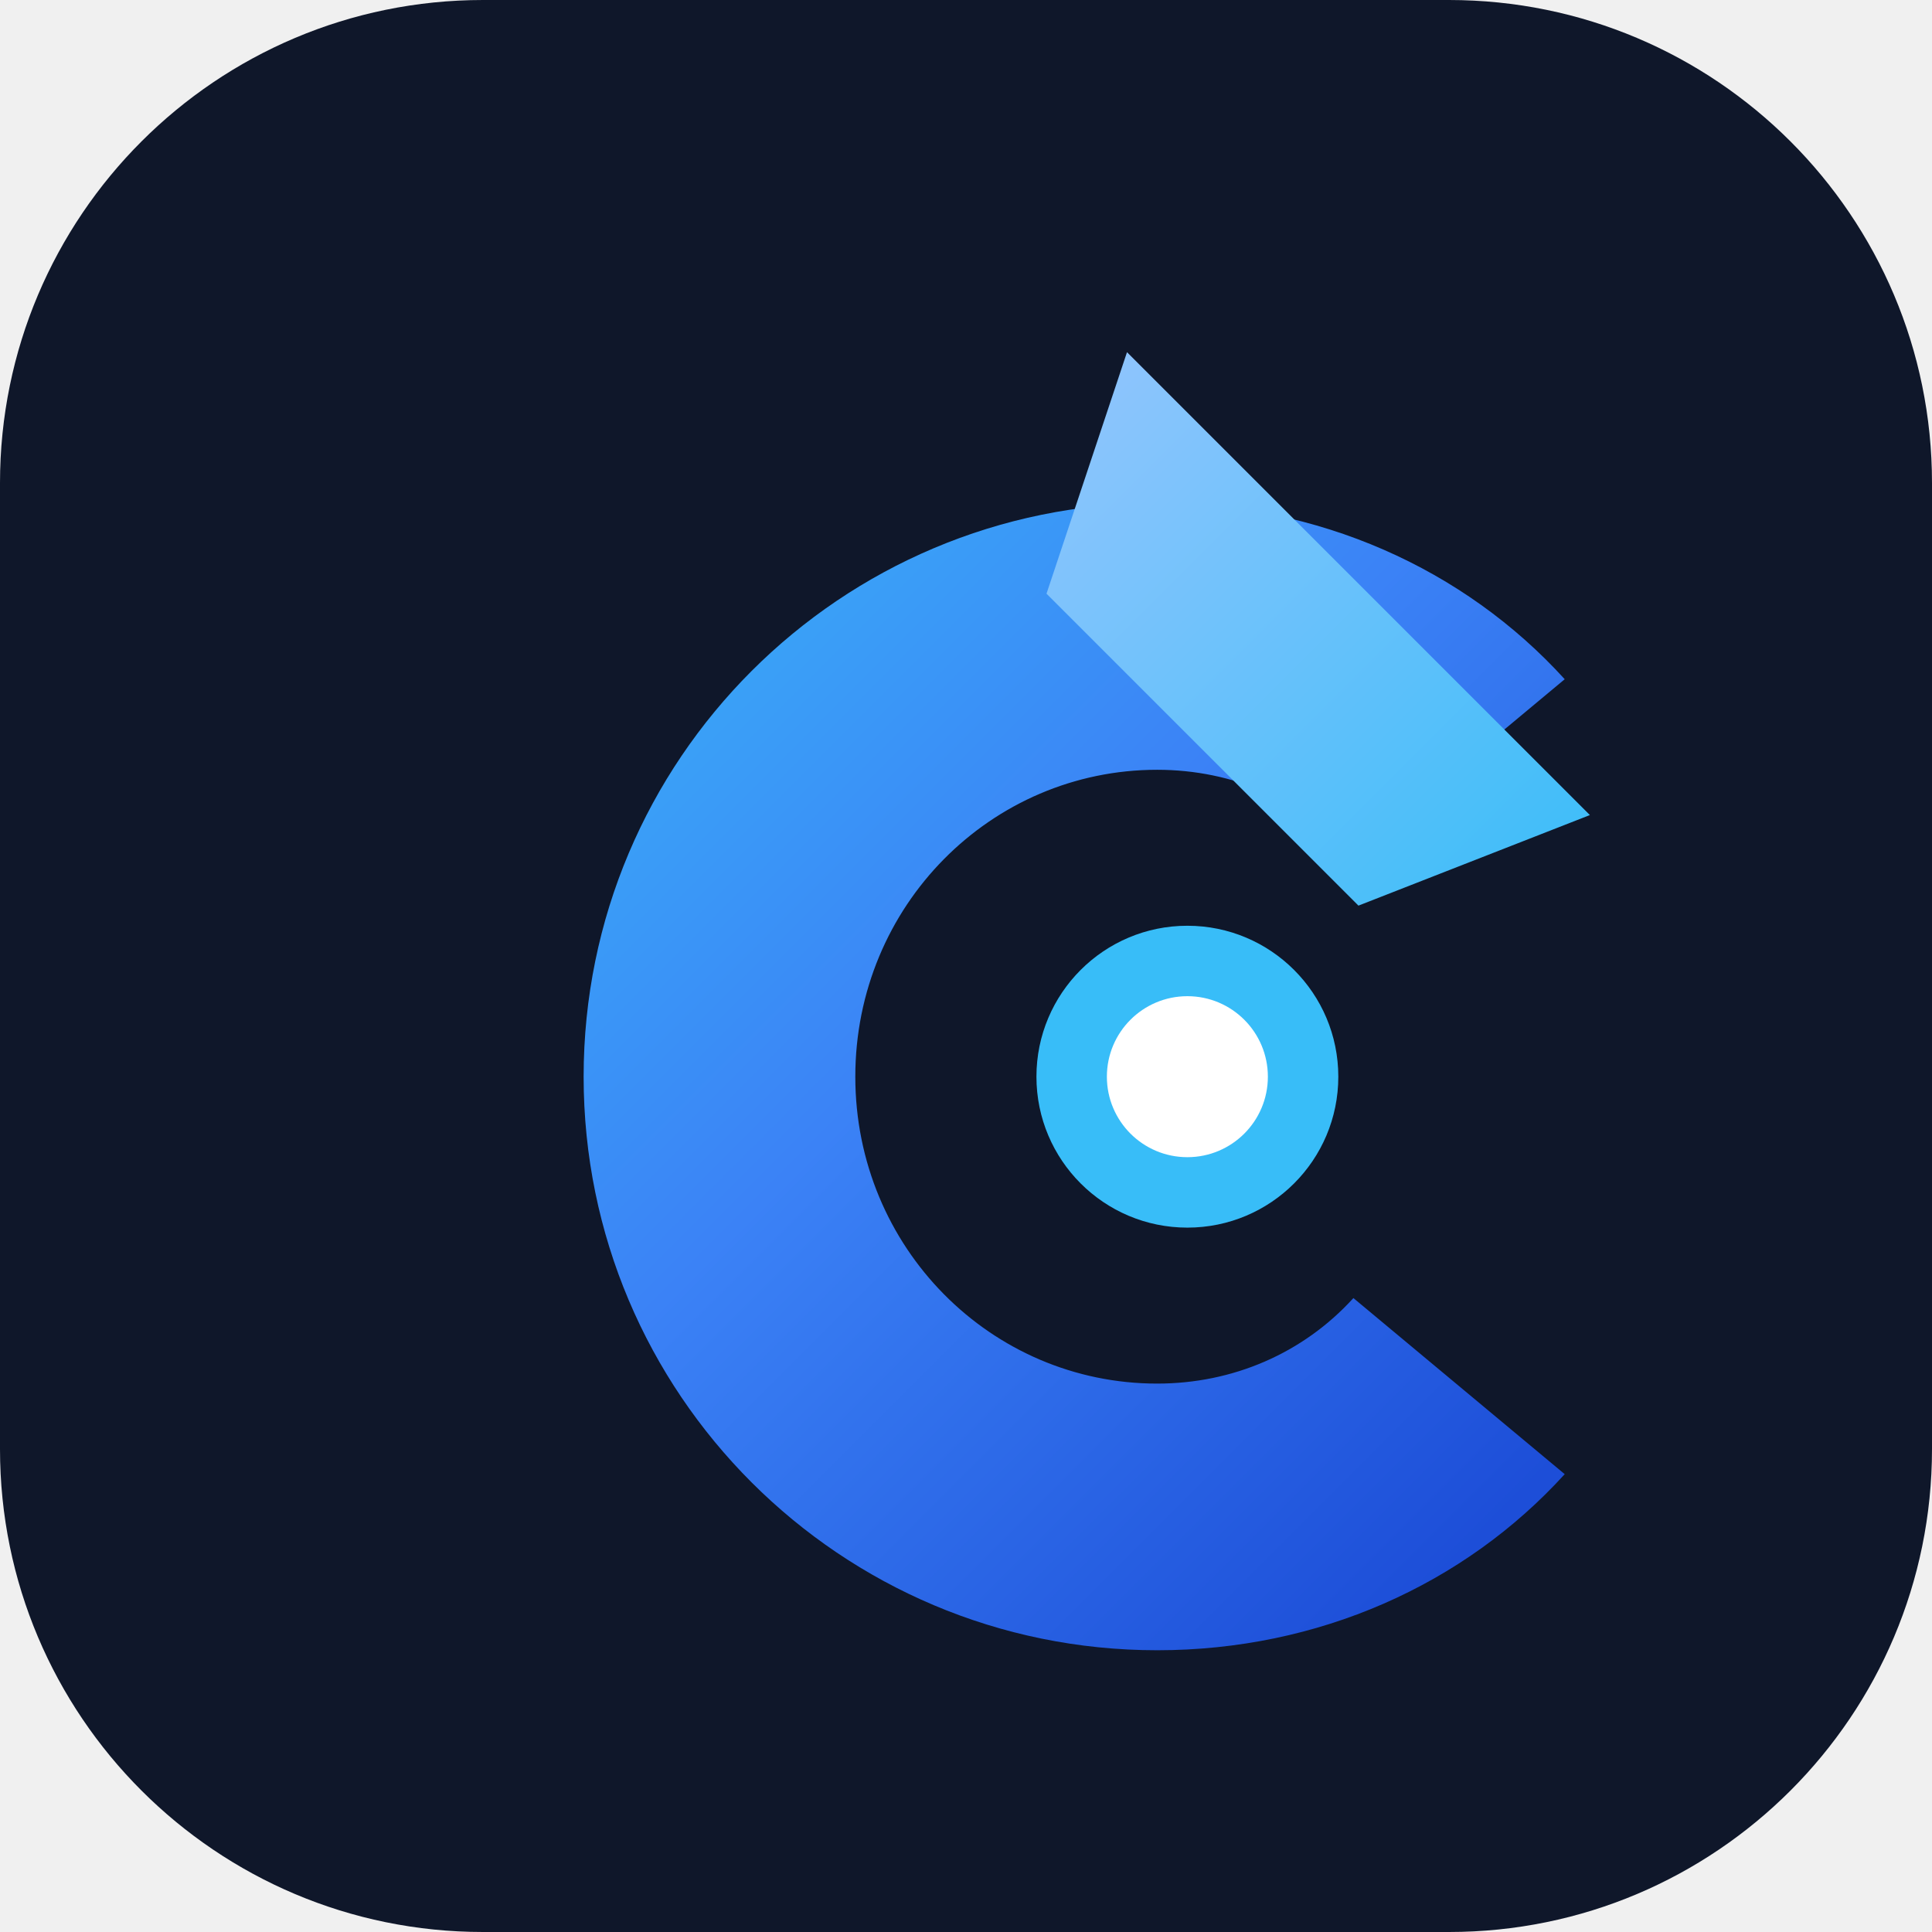
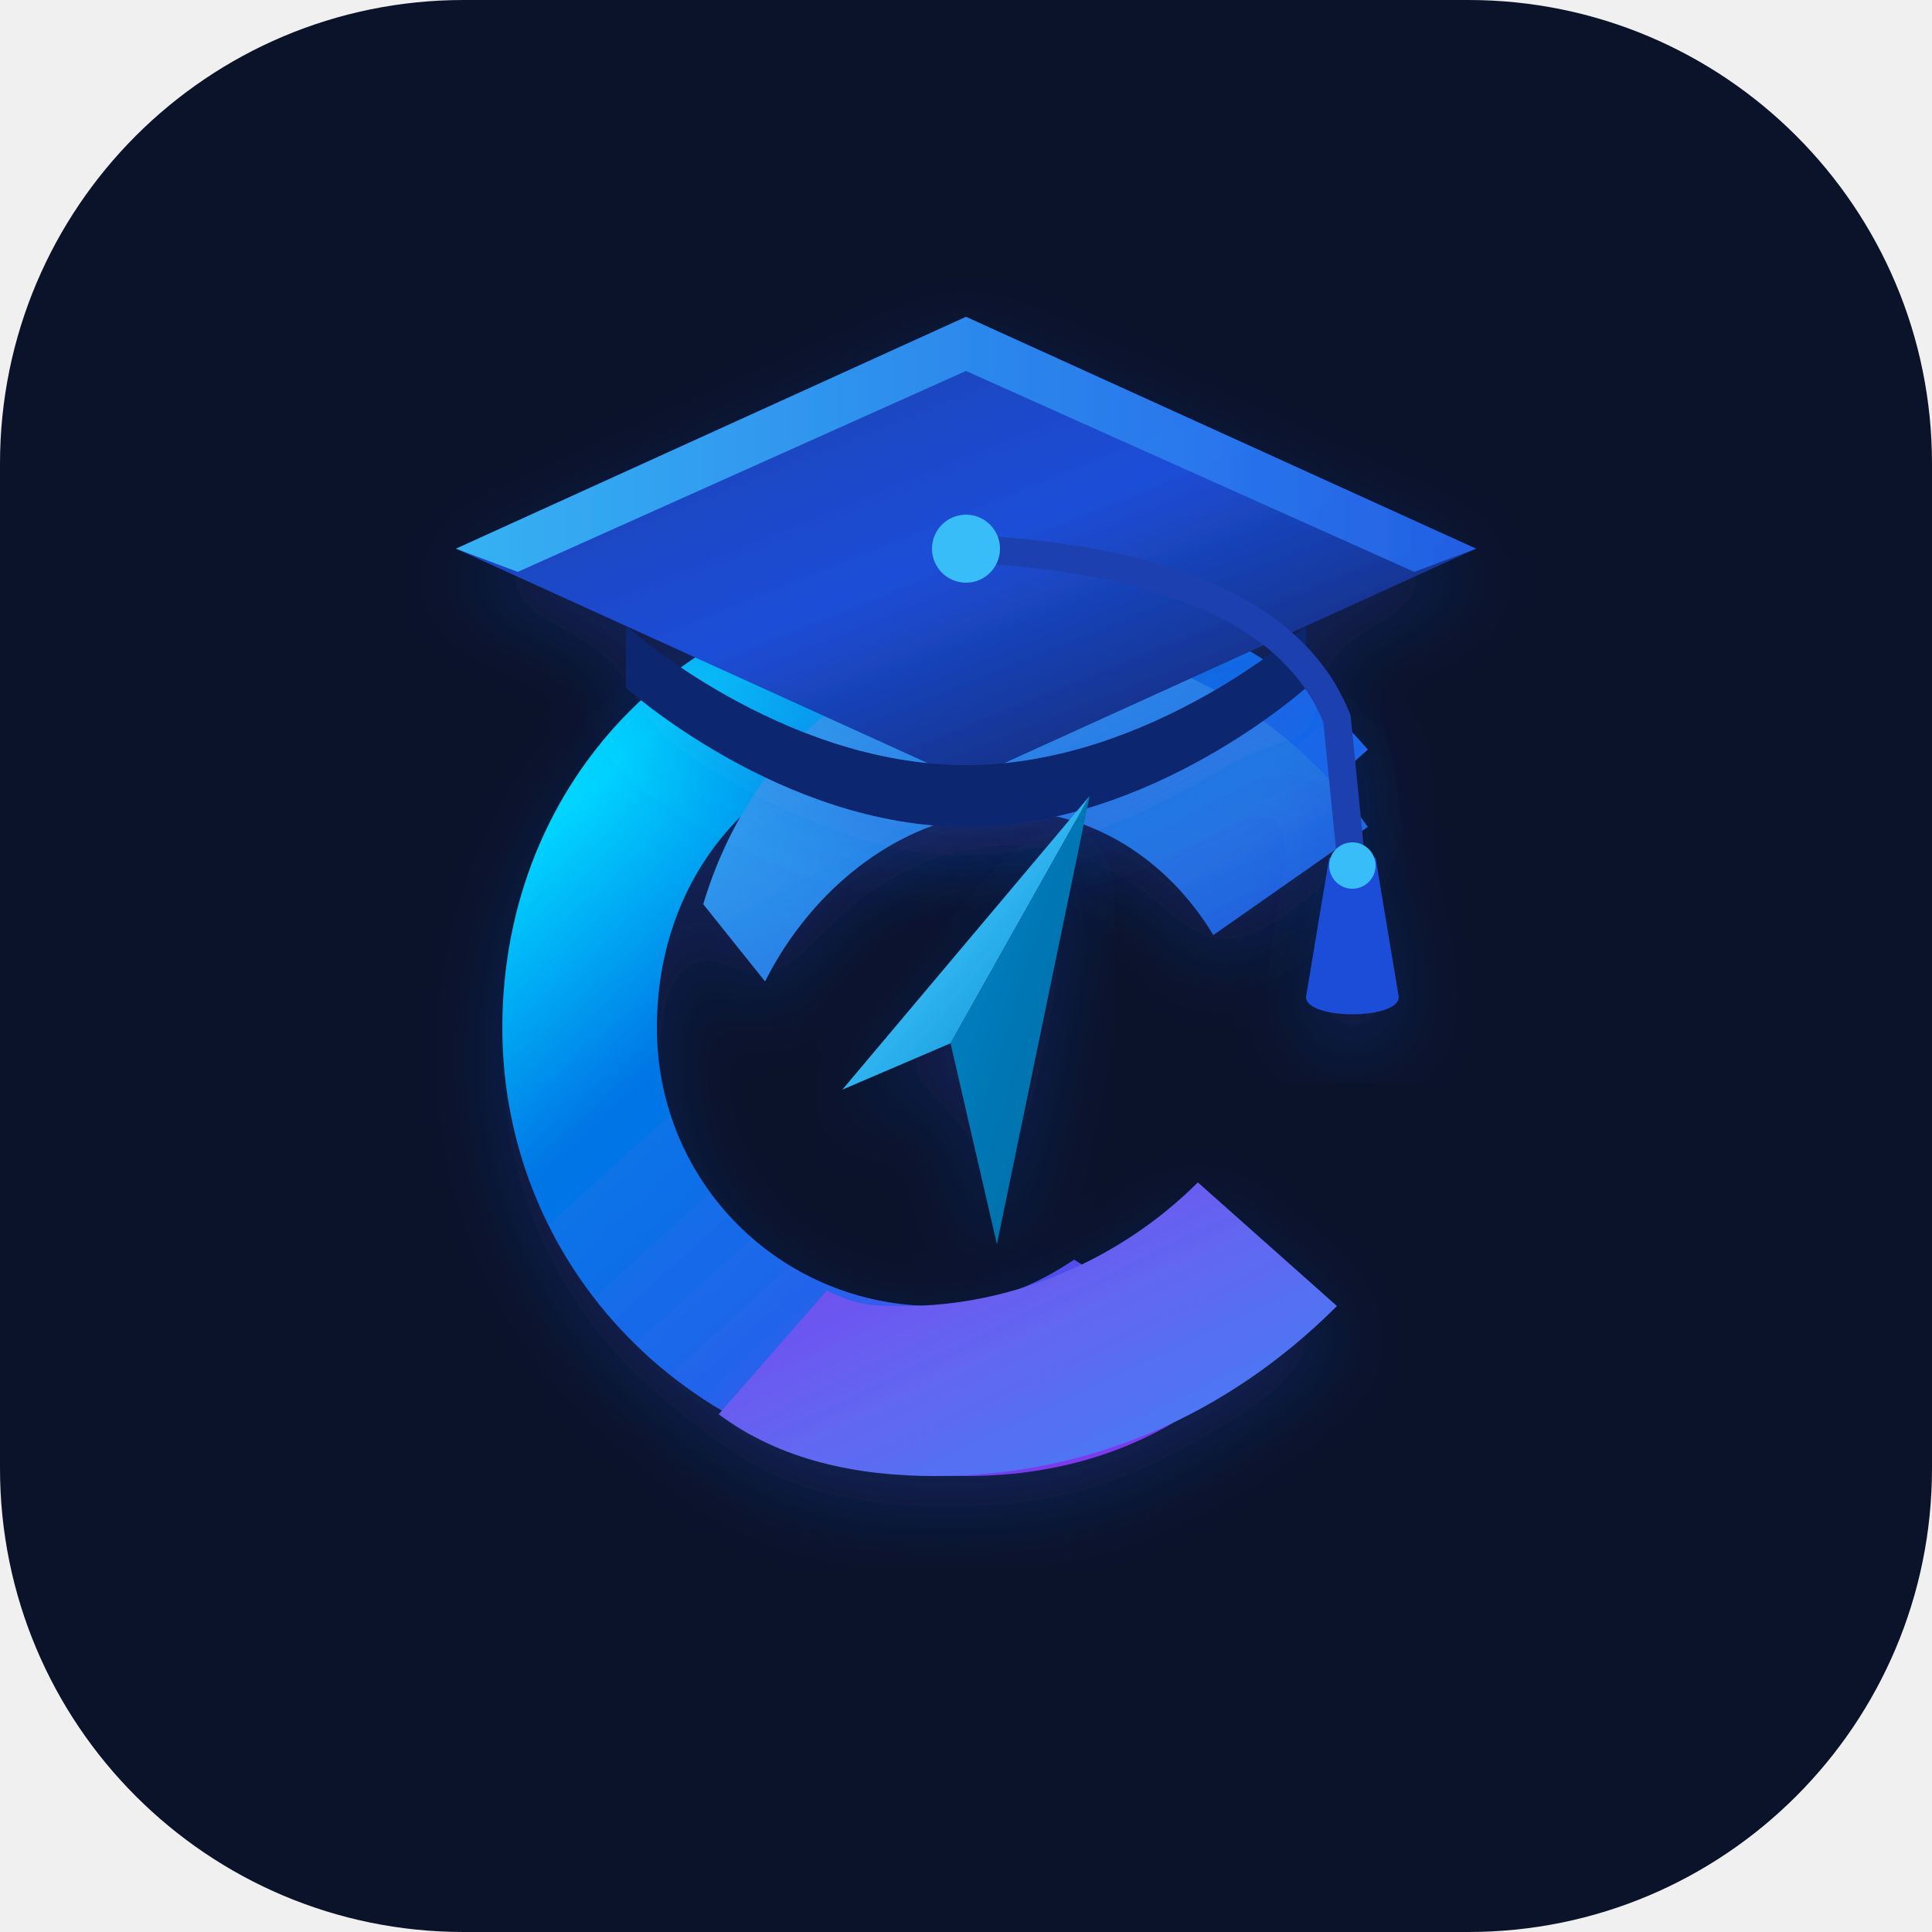
- <svg xmlns="http://www.w3.org/2000/svg" viewBox="0 0 192 192" width="192" height="192" fill="none">
-   <rect width="192" height="192" rx="48" fill="#0f172a" />
+ <svg xmlns="http://www.w3.org/2000/svg" viewBox="0 0 100 100" width="192" height="192" fill="none">
  <defs>
-     <linearGradient id="cp_grad_192" x1="45" y1="45" x2="150" y2="150" gradientUnits="userSpaceOnUse">
-       <stop stop-color="#38bdf8" />
-       <stop offset="0.5" stop-color="#3b82f6" />
-       <stop offset="1" stop-color="#1d4ed8" />
+     <linearGradient id="pwaCapTop" x1="15%" y1="10%" x2="85%" y2="90%">
+       <stop offset="0%" stop-color="#1E40AF" />
+       <stop offset="50%" stop-color="#1D4ED8" />
+       <stop offset="100%" stop-color="#0F2870" />
    </linearGradient>
-     <linearGradient id="cp_wing_192" x1="105" y1="35" x2="160" y2="90" gradientUnits="userSpaceOnUse">
-       <stop stop-color="#93c5fd" />
-       <stop offset="1" stop-color="#38bdf8" />
+     <linearGradient id="pwaCapHighlight" x1="0%" y1="0%" x2="100%" y2="0%">
+       <stop offset="0%" stop-color="#38BDF8" />
+       <stop offset="100%" stop-color="#2563EB" />
    </linearGradient>
+     <linearGradient id="pwaCRibbonMain" x1="20%" y1="15%" x2="80%" y2="85%">
+       <stop offset="0%" stop-color="#00D4FF" />
+       <stop offset="30%" stop-color="#0077E6" />
+       <stop offset="65%" stop-color="#2563EB" />
+       <stop offset="100%" stop-color="#7C3AED" />
+     </linearGradient>
+     <linearGradient id="pwaCFoldTop" x1="0%" y1="0%" x2="100%" y2="100%">
+       <stop offset="0%" stop-color="#38BDF8" />
+       <stop offset="100%" stop-color="#1D4ED8" />
+     </linearGradient>
+     <linearGradient id="pwaCFoldBottom" x1="0%" y1="0%" x2="100%" y2="100%">
+       <stop offset="0%" stop-color="#7C3AED" />
+       <stop offset="50%" stop-color="#6366F1" />
+       <stop offset="100%" stop-color="#3B82F6" />
+     </linearGradient>
+     <linearGradient id="pwaArrowLeft" x1="0%" y1="0%" x2="100%" y2="100%">
+       <stop offset="0%" stop-color="#E0F2FE" />
+       <stop offset="40%" stop-color="#38BDF8" />
+       <stop offset="100%" stop-color="#0284C7" />
+     </linearGradient>
+     <linearGradient id="pwaArrowRight" x1="0%" y1="0%" x2="100%" y2="100%">
+       <stop offset="0%" stop-color="#0284C7" />
+       <stop offset="100%" stop-color="#0369A1" />
+     </linearGradient>
+     <filter id="pwaGlow" x="-10%" y="-10%" width="120%" height="120%">
+       <feDropShadow dx="0" dy="2" stdDeviation="2.5" flood-color="#1D4ED8" flood-opacity="0.25" />
+     </filter>
  </defs>
-   <path d="M115 50C83.5 50 58 75.5 58 107C58 138.5 83.5 164 115 164C131 164 145.5 157.5 155.5 146.5L134.5 129C129.5 134.5 122.5 137.5 115 137.5C98.5 137.5 85 124 85 107C85 90 98.5 76.5 115 76.5C122.5 76.5 129.5 79.5 134.5 85L155.5 67.5C145.5 56.5 131 50 115 50Z" fill="url(#cp_grad_192)" />
-   <path d="M112 35L158 81L135 90L104 59L112 35Z" fill="url(#cp_wing_192)" />
-   <circle cx="118" cy="107" r="15" fill="#38bdf8" />
-   <circle cx="118" cy="107" r="8" fill="#ffffff" />
+   <rect width="100" height="100" rx="24" fill="#0B132B" />
+   <g transform="translate(10, 10) scale(0.8)">
+     <g filter="url(#pwaGlow)">
+       <path d="M 50 25 C 32 25, 20 38, 20 54 C 20 70, 33 83, 50 83 C 58 83, 64 80, 68 76 L 57 69 C 54 71, 51 72, 48 72 C 38 72, 30 64, 30 54 C 30 43, 38 35, 49 35 C 57 35, 63 39, 67 44 L 76 36 C 70 29, 61 25, 50 25 Z" fill="url(#pwaCRibbonMain)" />
+       <path d="M 33 46 C 36 36, 44 29, 54 29 C 63 29, 71 34, 76 41 L 66 48 C 63 43, 58 40, 53 40 C 46 40, 40 45, 37 51 Z" fill="url(#pwaCFoldTop)" />
+       <path d="M 46 72 C 53 72, 60 69, 65 64 L 74 72 C 67 79, 58 83, 48 83 C 43 83, 38 82, 34 79 L 41 71 C 43 72, 44 72, 46 72 Z" fill="url(#pwaCFoldBottom)" />
+     </g>
+     <g filter="url(#pwaGlow)">
+       <path d="M 50 8 L 83 23 L 50 38 L 17 23 Z" fill="url(#pwaCapTop)" />
+       <path d="M 50 8 L 83 23 L 79 24.5 L 50 11.5 L 21 24.5 L 17 23 Z" fill="url(#pwaCapHighlight)" opacity="0.9" />
+       <path d="M 28 28 C 28 28, 38 37, 50 37 C 62 37, 72 28, 72 28 L 72 32 C 72 32, 62 41, 50 41 C 38 41, 28 32, 28 32 Z" fill="#0F2870" />
+       <path d="M 50 23 Q 70 24 74 34 L 75 44" stroke="#1E40AF" stroke-width="1.8" stroke-linecap="round" fill="none" />
+       <circle cx="50" cy="23" r="2.2" fill="#38BDF8" />
+       <path d="M 73.5 43 L 76.5 43 L 78 52 C 78 53.5, 72 53.5, 72 52 Z" fill="#1D4ED8" />
+       <circle cx="75" cy="43.5" r="1.5" fill="#38BDF8" />
+     </g>
+     <g filter="url(#pwaGlow)">
+       <path d="M 58 39 L 42 58 L 49 55 Z" fill="url(#pwaArrowLeft)" />
+       <path d="M 58 39 L 49 55 L 52 68 Z" fill="url(#pwaArrowRight)" />
+     </g>
+   </g>
</svg>
